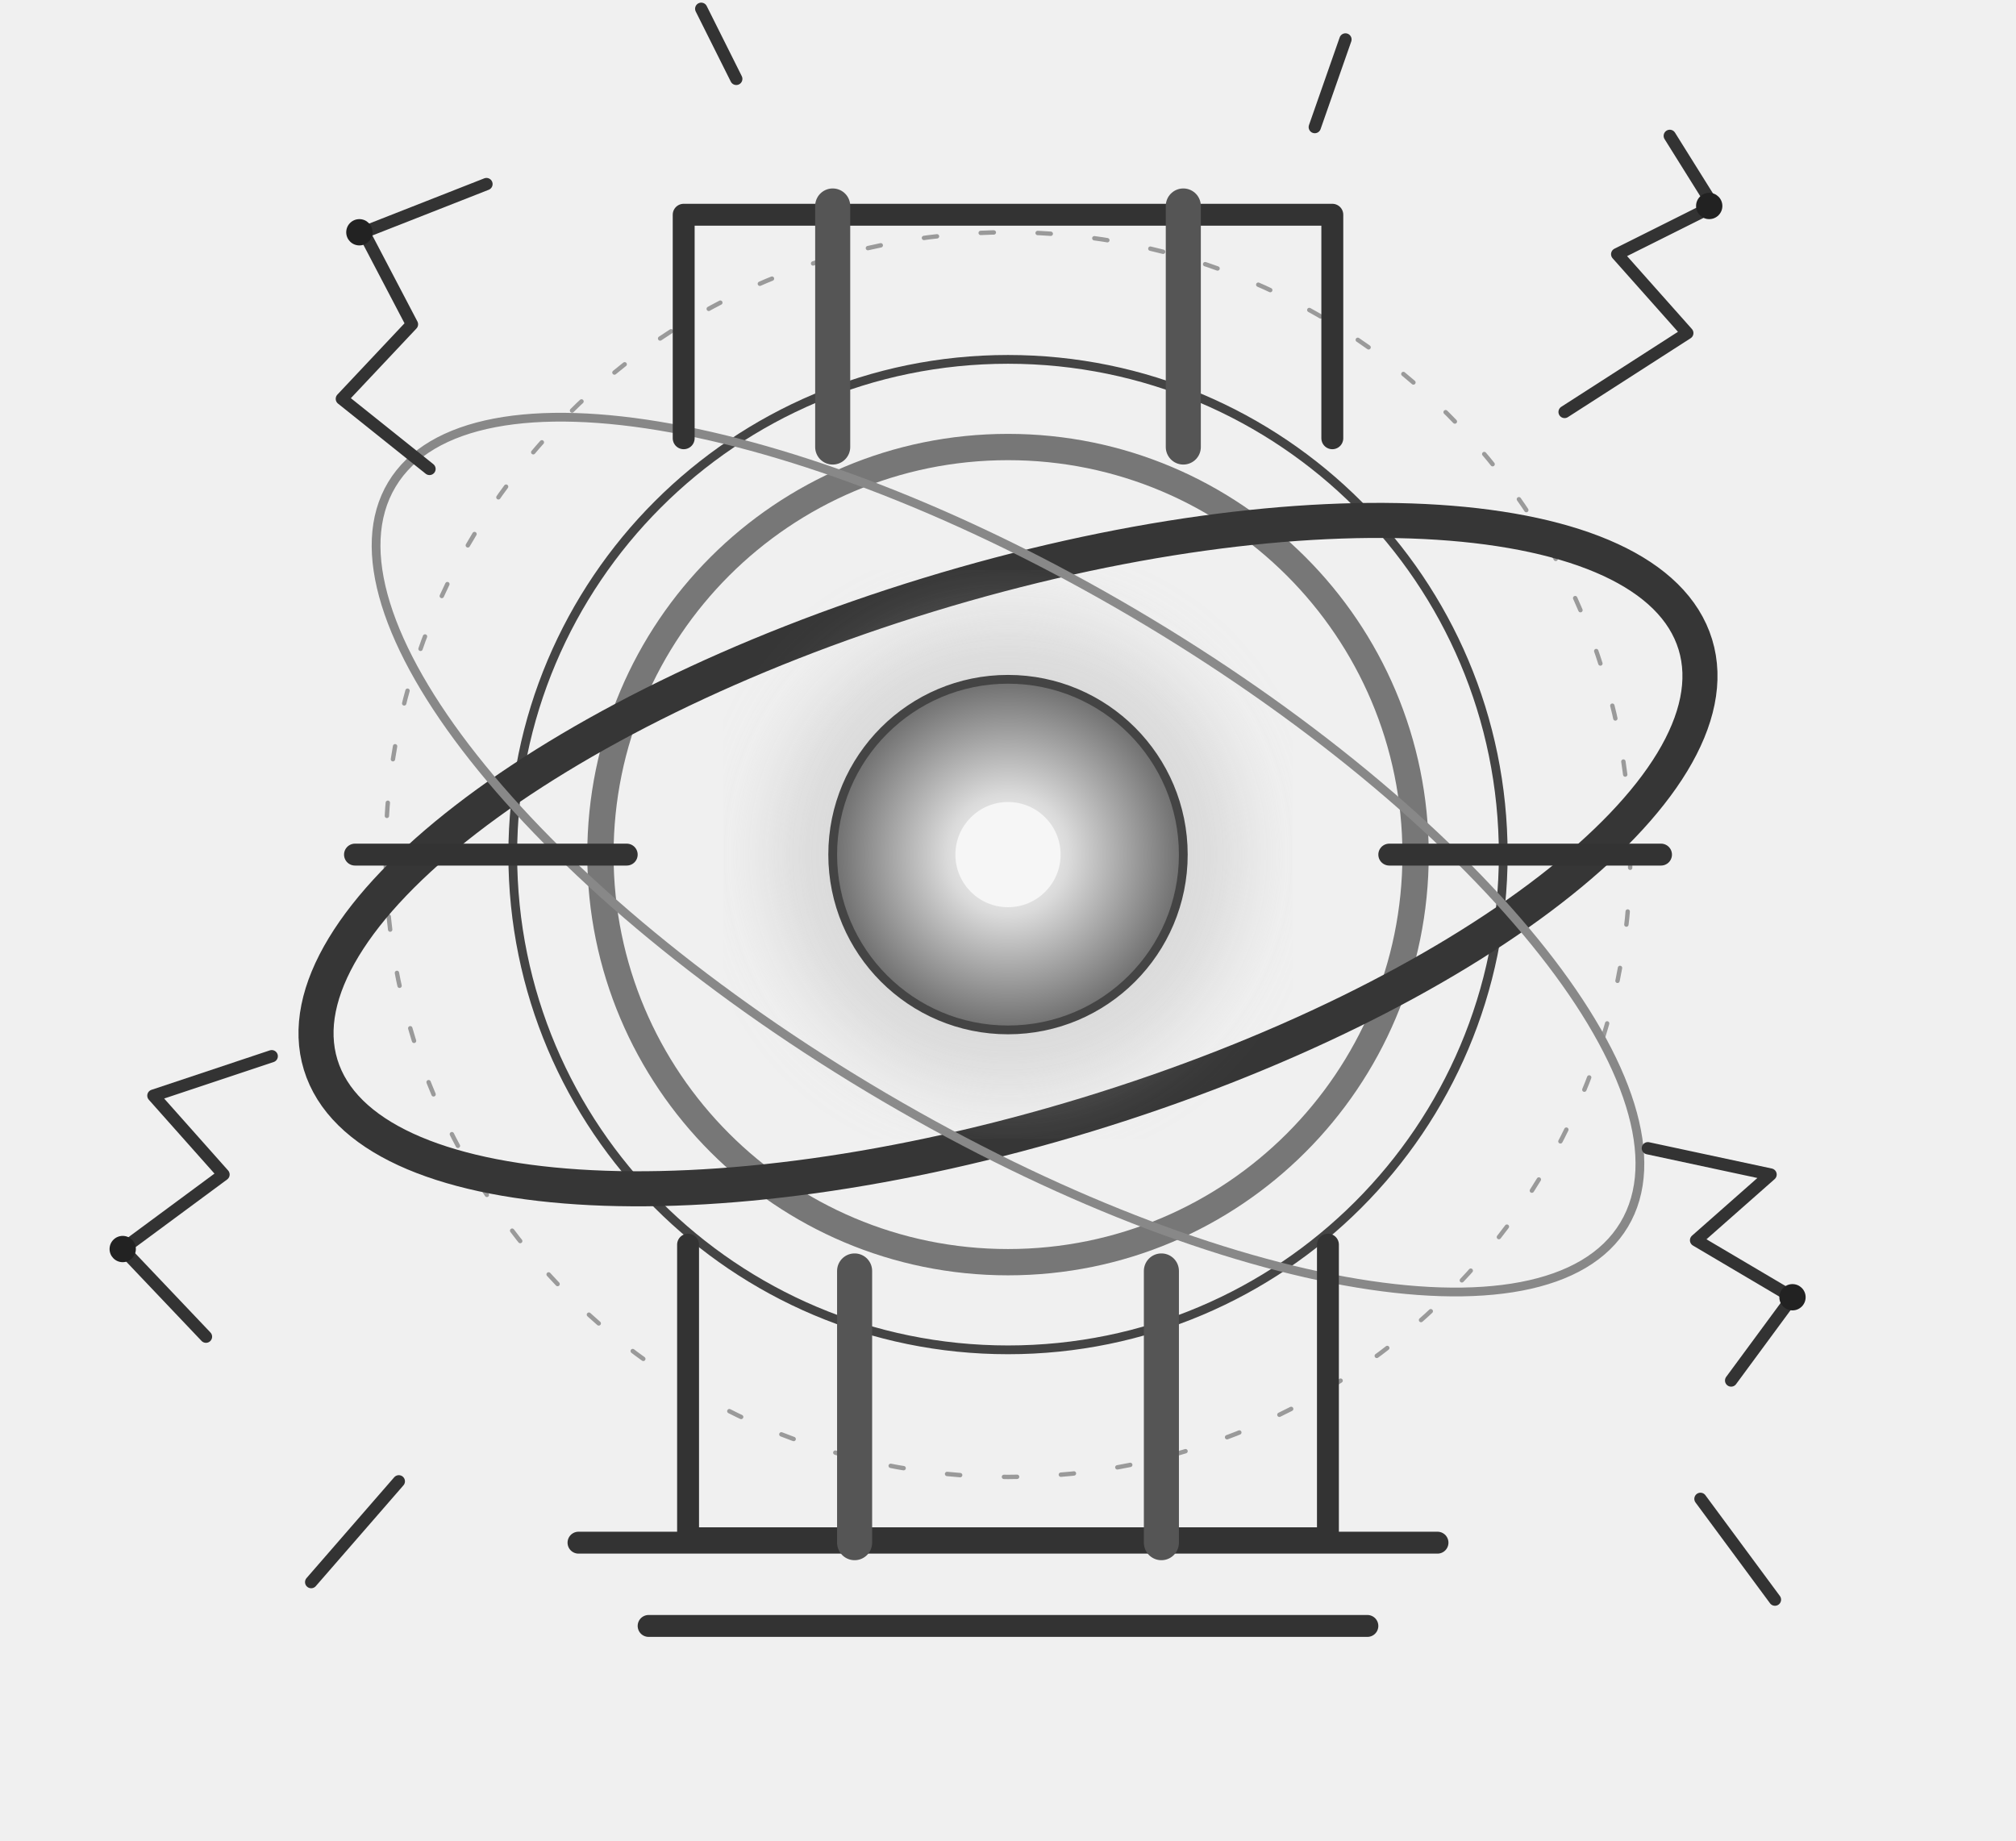
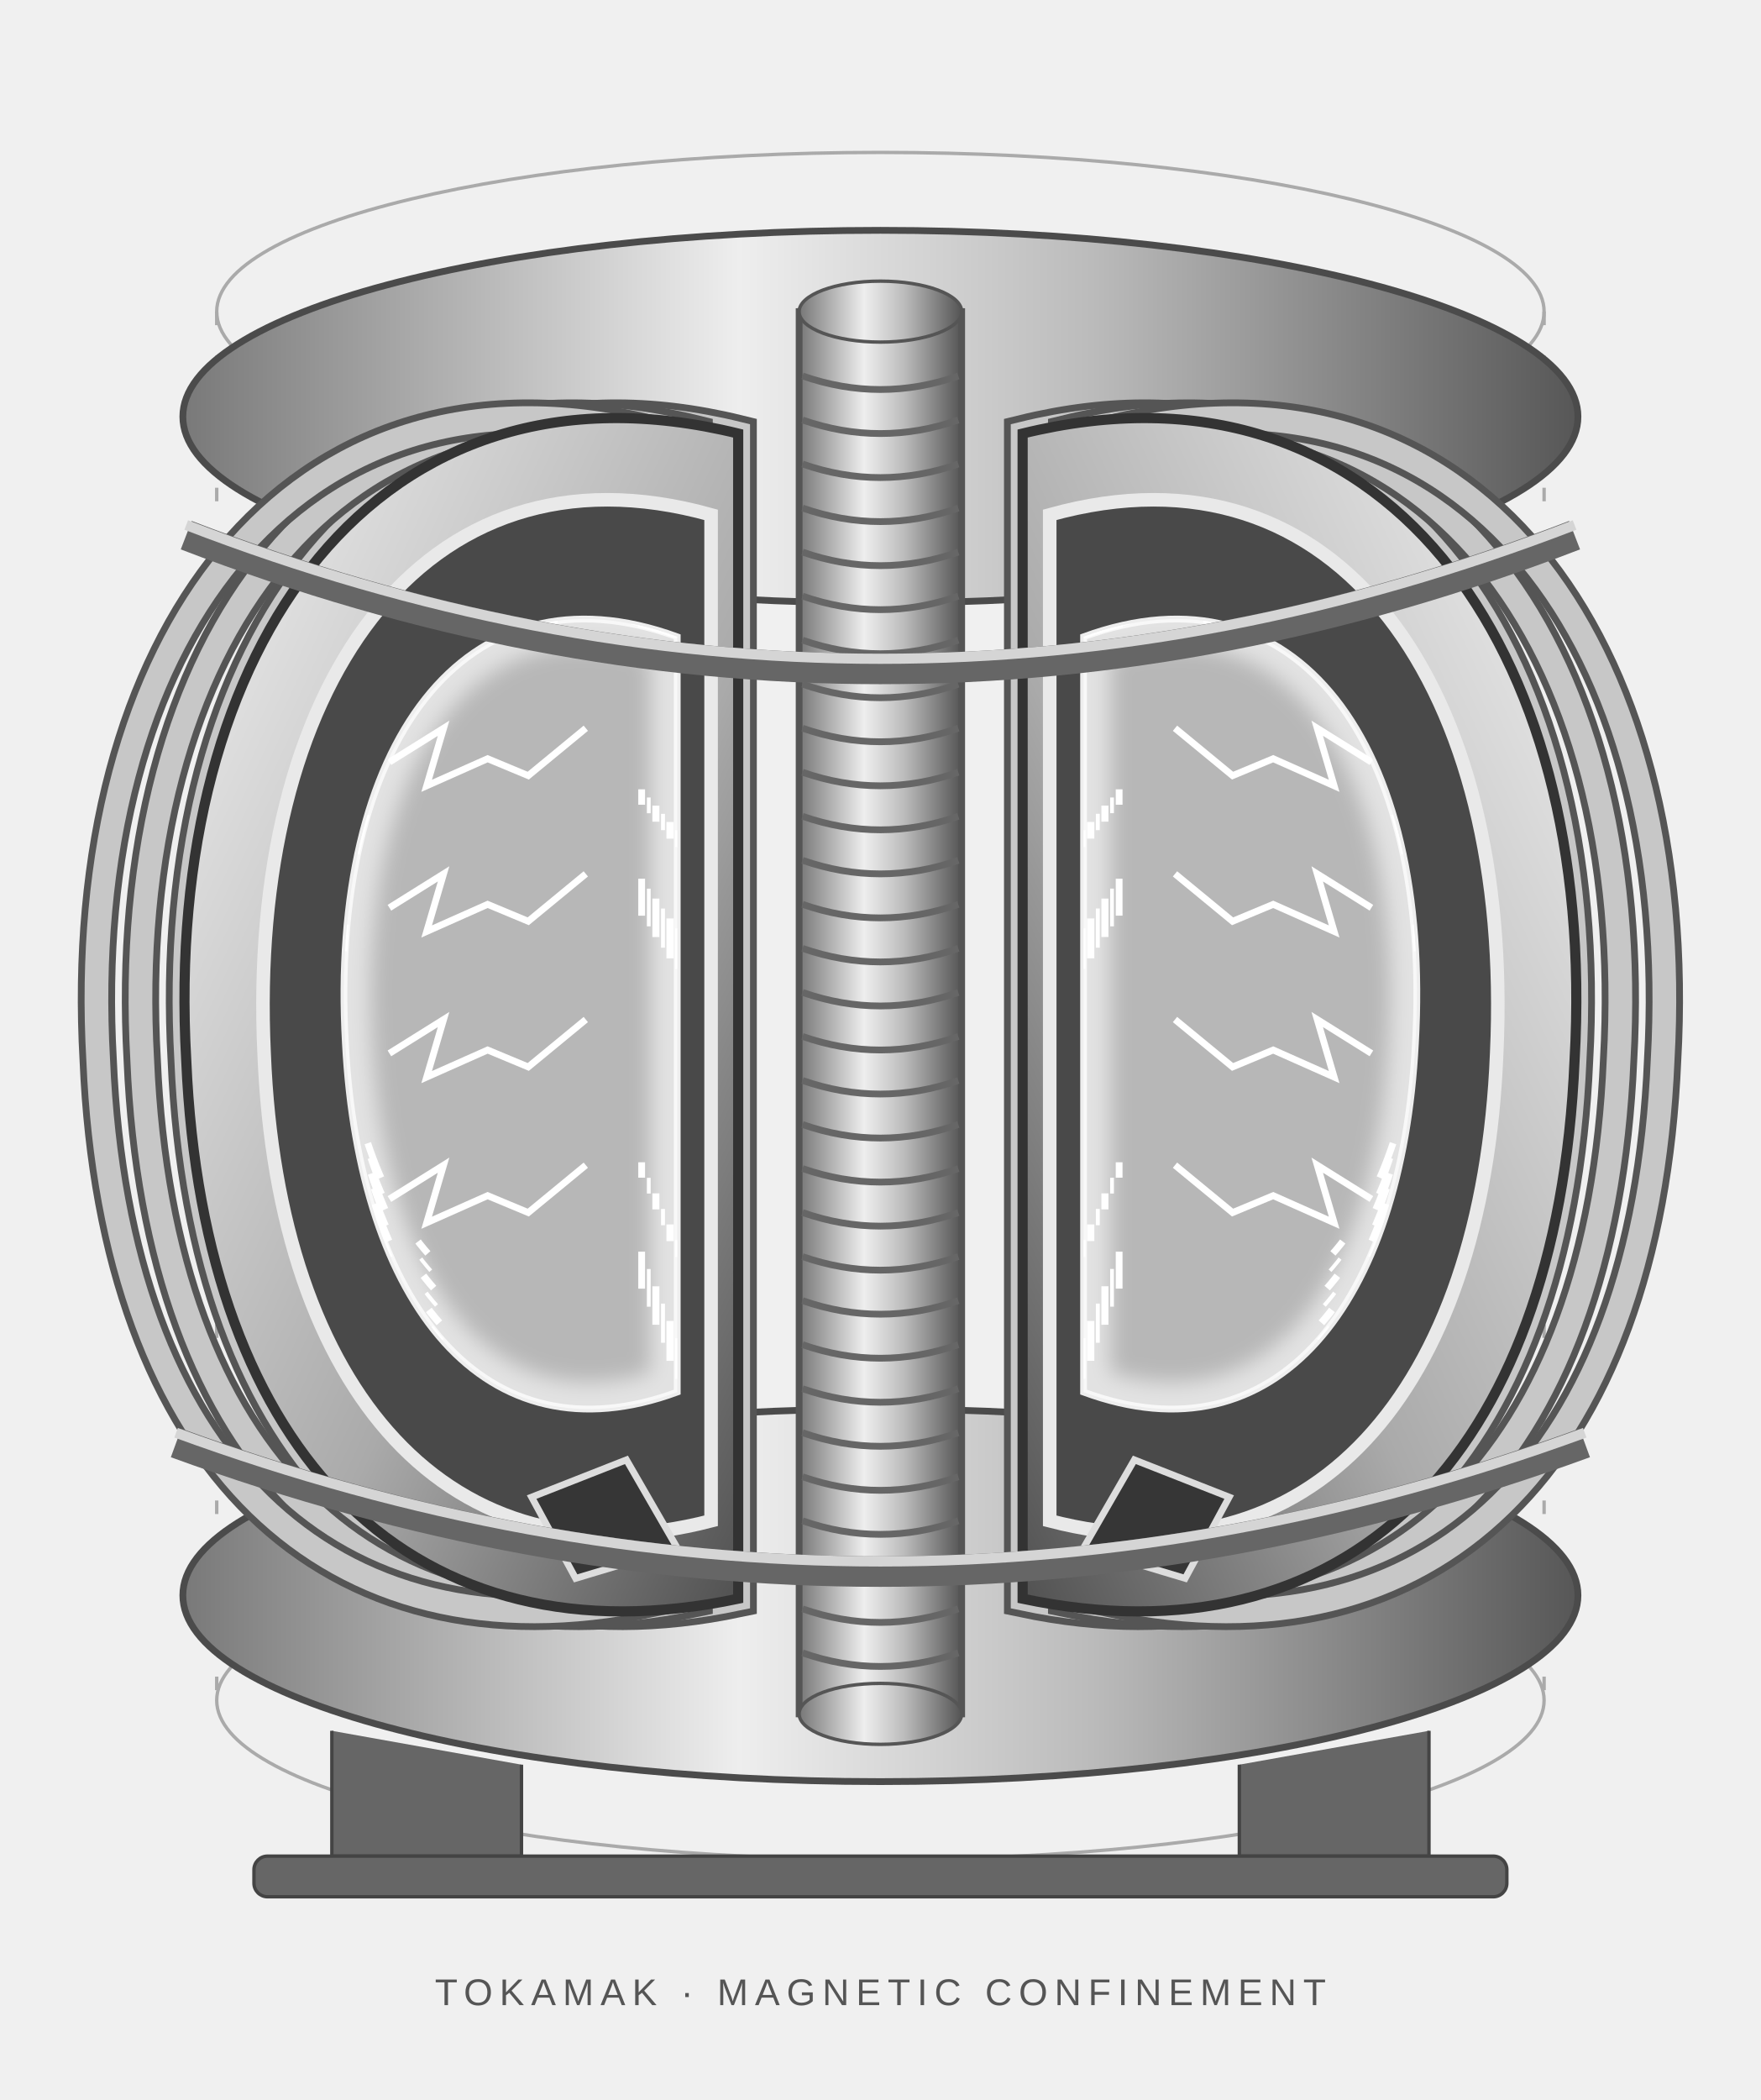
- <svg xmlns="http://www.w3.org/2000/svg" viewBox="0 0 460 420" role="img" aria-labelledby="title">
-   <style>.reactor-arcs{transform-origin:230px 195px;animation:pulse 3s ease-in-out infinite}@keyframes pulse{0%,100%{opacity:.22}32%,47%{opacity:1}60%{opacity:.42}}</style>
+ <svg xmlns="http://www.w3.org/2000/svg" viewBox="0 0 520 620" class="tokamak-art" role="img" aria-labelledby="tokamak-title tokamak-desc">
  <defs>
-     <radialGradient id="core">
-       <stop stop-color="#fff" />
-       <stop offset=".35" stop-color="#dadada" />
-       <stop offset="1" stop-color="#6e6e6e" />
-     </radialGradient>
-     <filter id="soft">
-       <feGaussianBlur stdDeviation="8" />
+     <linearGradient id="steel" x2="1" y2="0">
+       <stop stop-color="#777" />
+       <stop offset=".4" stop-color="#eee" />
+       <stop offset=".65" stop-color="#bbb" />
+       <stop offset="1" stop-color="#555" />
+     </linearGradient>
+     <linearGradient id="vessel" x2="1" y2="1">
+       <stop stop-color="#f2f2f2" />
+       <stop offset=".6" stop-color="#aaa" />
+       <stop offset="1" stop-color="#505050" />
+     </linearGradient>
+     <filter id="plasma-glow">
+       <feGaussianBlur stdDeviation="3" />
    </filter>
+     <path id="plasma-loop" d="M200 188 C137 165 97 220 102 308 C106 385 143 432 200 411 Z" />
+     <clipPath id="plasma-clip">
+       <use href="#plasma-loop" />
+     </clipPath>
  </defs>
-   <g fill="none" stroke="#333" stroke-linecap="round" stroke-linejoin="round">
-     <circle cx="230" cy="195" r="142" stroke="#9a9a9a" stroke-width="1" stroke-dasharray="3 10" />
-     <circle cx="230" cy="195" r="113" stroke="#444" stroke-width="2" />
-     <circle cx="230" cy="195" r="93" stroke="#777" stroke-width="6" />
-     <ellipse cx="230" cy="195" rx="164" ry="62" stroke="#363636" stroke-width="8" transform="rotate(-17 230 195)" />
-     <ellipse cx="230" cy="195" rx="164" ry="62" stroke="#888" stroke-width="2" transform="rotate(31 230 195)" />
-     <path d="M156 100V49h148v51M157 284v67h146v-67M132 352h196M148 371h164" stroke-width="5" />
-     <path d="M190 47v55m80-55v55M195 290v62m70-62v62" stroke-width="8" stroke="#555" />
-     <path d="M81 195h62m174 0h62" stroke-width="5" />
+   <g fill="none" stroke="#aaa" stroke-width="1">
+     <ellipse cx="260" cy="92" rx="196" ry="47" />
+     <ellipse cx="260" cy="502" rx="196" ry="47" />
+     <path d="M64 92v410m392-410v410" stroke-dasharray="4 9" />
  </g>
-   <circle cx="230" cy="195" r="54" fill="#bbb" opacity=".42" filter="url(#soft)" />
-   <circle cx="230" cy="195" r="40" fill="url(#core)" stroke="#444" stroke-width="2" />
-   <circle cx="230" cy="195" r="12" fill="#f6f6f6" />
-   <g class="reactor-arcs" fill="none" stroke="#333" stroke-linecap="round" stroke-linejoin="round" stroke-width="2.8">
-     <path d="M98 107l-20-16 16-17-11-21 28-11" />
-     <path d="M357 94l28-18-16-18 22-11-10-16" />
-     <path d="M62 241l-27 9 16 18-23 17 19 20" />
-     <path d="M376 262l28 6-17 15 22 13-14 19" />
-     <path d="M168 18l-8-16m140 27 7-20M91 338l-20 23m317-19 17 23" />
+   <g fill="url(#steel)" stroke="#4b4b4b" stroke-width="2">
+     <ellipse cx="260" cy="123" rx="206" ry="55" />
+     <ellipse cx="260" cy="471" rx="206" ry="55" />
  </g>
-   <g fill="#222">
-     <circle cx="82" cy="53" r="3" />
-     <circle cx="390" cy="47" r="3" />
-     <circle cx="28" cy="285" r="3" />
-     <circle cx="409" cy="296" r="3" />
+   <g transform="">
+     <path d="M218 128 C112 102 48 190 55 313 C60 431 123 492 218 472 Z" transform="translate(0 0)" fill="none" stroke="#555" stroke-width="11" />
+     <path d="M218 128 C112 102 48 190 55 313 C60 431 123 492 218 472 Z" transform="translate(0 0)" fill="none" stroke="#c7c7c7" stroke-width="7" />
+     <path d="M218 128 C112 102 48 190 55 313 C60 431 123 492 218 472 Z" transform="translate(-13 0)" fill="none" stroke="#555" stroke-width="11" />
+     <path d="M218 128 C112 102 48 190 55 313 C60 431 123 492 218 472 Z" transform="translate(-13 0)" fill="none" stroke="#c7c7c7" stroke-width="7" />
+     <path d="M218 128 C112 102 48 190 55 313 C60 431 123 492 218 472 Z" transform="translate(-26 0)" fill="none" stroke="#555" stroke-width="11" />
+     <path d="M218 128 C112 102 48 190 55 313 C60 431 123 492 218 472 Z" transform="translate(-26 0)" fill="none" stroke="#c7c7c7" stroke-width="7" />
+     <path d="M218 128 C112 102 48 190 55 313 C60 431 123 492 218 472 Z" fill="url(#vessel)" stroke="#333" stroke-width="3" />
+     <path d="M210 152 C124 128 73 204 78 311 C82 411 133 469 210 449 Z" fill="#494949" stroke="#e9e9e9" stroke-width="4" />
+     <use href="#plasma-loop" fill="#b7b7b7" stroke="#eee" stroke-width="2" />
+     <g clip-path="url(#plasma-clip)">
+       <use href="#plasma-loop" fill="none" stroke="white" stroke-width="16" opacity=".6" filter="url(#plasma-glow)" />
+       <path class="plasma-stream" style="--flow-delay:0.0s;--flow-speed:1.8s" d="M200 188 C137 165 97 220 102 308 C106 385 143 432 200 411 Z" transform="translate(0.0 0) scale(1.0)" fill="none" stroke="white" stroke-width="1.2" stroke-dasharray="12 24 5 80" />
+       <path class="plasma-stream" style="--flow-delay:-0.32s;--flow-speed:1.95s" d="M200 188 C137 165 97 220 102 308 C106 385 143 432 200 411 Z" transform="translate(1.5 2) scale(0.982)" fill="none" stroke="white" stroke-width="2.2" stroke-dasharray="12 24 5 80" />
+       <path class="plasma-stream" style="--flow-delay:-0.64s;--flow-speed:2.1s" d="M200 188 C137 165 97 220 102 308 C106 385 143 432 200 411 Z" transform="translate(3.0 4) scale(0.964)" fill="none" stroke="white" stroke-width="1.2" stroke-dasharray="12 24 5 80" />
+       <path class="plasma-stream" style="--flow-delay:-0.96s;--flow-speed:2.25s" d="M200 188 C137 165 97 220 102 308 C106 385 143 432 200 411 Z" transform="translate(4.5 6) scale(0.946)" fill="none" stroke="white" stroke-width="2.2" stroke-dasharray="12 24 5 80" />
+       <path class="plasma-stream" style="--flow-delay:-1.28s;--flow-speed:2.4s" d="M200 188 C137 165 97 220 102 308 C106 385 143 432 200 411 Z" transform="translate(6.0 8) scale(0.928)" fill="none" stroke="white" stroke-width="1.2" stroke-dasharray="12 24 5 80" />
+       <path class="plasma-stream" style="--flow-delay:-1.6s;--flow-speed:2.55s" d="M200 188 C137 165 97 220 102 308 C106 385 143 432 200 411 Z" transform="translate(7.5 10) scale(0.91)" fill="none" stroke="white" stroke-width="2.2" stroke-dasharray="12 24 5 80" />
+       <path class="plasma-flicker" style="--flow-delay:0.0s" d="M115 225l16 -10 -5 17 18 -8 12 5 17 -14" fill="none" stroke="#fff" stroke-width="2" />
+       <path class="plasma-flicker" style="--flow-delay:-0.4s" d="M115 268l16 -10 -5 17 18 -8 12 5 17 -14" fill="none" stroke="#fff" stroke-width="2" />
+       <path class="plasma-flicker" style="--flow-delay:-0.8s" d="M115 311l16 -10 -5 17 18 -8 12 5 17 -14" fill="none" stroke="#fff" stroke-width="2" />
+       <path class="plasma-flicker" style="--flow-delay:-1.2s" d="M115 354l16 -10 -5 17 18 -8 12 5 17 -14" fill="none" stroke="#fff" stroke-width="2" />
+     </g>
+     <path d="M157 442l28-11 15 26-30 9Z" fill="#363636" stroke="#ddd" stroke-width="2" />
  </g>
+   <g transform="translate(520 0) scale(-1 1)">
+     <path d="M218 128 C112 102 48 190 55 313 C60 431 123 492 218 472 Z" transform="translate(0 0)" fill="none" stroke="#555" stroke-width="11" />
+     <path d="M218 128 C112 102 48 190 55 313 C60 431 123 492 218 472 Z" transform="translate(0 0)" fill="none" stroke="#c7c7c7" stroke-width="7" />
+     <path d="M218 128 C112 102 48 190 55 313 C60 431 123 492 218 472 Z" transform="translate(-13 0)" fill="none" stroke="#555" stroke-width="11" />
+     <path d="M218 128 C112 102 48 190 55 313 C60 431 123 492 218 472 Z" transform="translate(-13 0)" fill="none" stroke="#c7c7c7" stroke-width="7" />
+     <path d="M218 128 C112 102 48 190 55 313 C60 431 123 492 218 472 Z" transform="translate(-26 0)" fill="none" stroke="#555" stroke-width="11" />
+     <path d="M218 128 C112 102 48 190 55 313 C60 431 123 492 218 472 Z" transform="translate(-26 0)" fill="none" stroke="#c7c7c7" stroke-width="7" />
+     <path d="M218 128 C112 102 48 190 55 313 C60 431 123 492 218 472 Z" fill="url(#vessel)" stroke="#333" stroke-width="3" />
+     <path d="M210 152 C124 128 73 204 78 311 C82 411 133 469 210 449 Z" fill="#494949" stroke="#e9e9e9" stroke-width="4" />
+     <use href="#plasma-loop" fill="#b7b7b7" stroke="#eee" stroke-width="2" />
+     <g clip-path="url(#plasma-clip)">
+       <use href="#plasma-loop" fill="none" stroke="white" stroke-width="16" opacity=".6" filter="url(#plasma-glow)" />
+       <path class="plasma-stream" style="--flow-delay:0.0s;--flow-speed:1.8s" d="M200 188 C137 165 97 220 102 308 C106 385 143 432 200 411 Z" transform="translate(0.0 0) scale(1.0)" fill="none" stroke="white" stroke-width="1.2" stroke-dasharray="12 24 5 80" />
+       <path class="plasma-stream" style="--flow-delay:-0.32s;--flow-speed:1.95s" d="M200 188 C137 165 97 220 102 308 C106 385 143 432 200 411 Z" transform="translate(1.5 2) scale(0.982)" fill="none" stroke="white" stroke-width="2.2" stroke-dasharray="12 24 5 80" />
+       <path class="plasma-stream" style="--flow-delay:-0.64s;--flow-speed:2.1s" d="M200 188 C137 165 97 220 102 308 C106 385 143 432 200 411 Z" transform="translate(3.0 4) scale(0.964)" fill="none" stroke="white" stroke-width="1.2" stroke-dasharray="12 24 5 80" />
+       <path class="plasma-stream" style="--flow-delay:-0.96s;--flow-speed:2.25s" d="M200 188 C137 165 97 220 102 308 C106 385 143 432 200 411 Z" transform="translate(4.5 6) scale(0.946)" fill="none" stroke="white" stroke-width="2.2" stroke-dasharray="12 24 5 80" />
+       <path class="plasma-stream" style="--flow-delay:-1.28s;--flow-speed:2.4s" d="M200 188 C137 165 97 220 102 308 C106 385 143 432 200 411 Z" transform="translate(6.0 8) scale(0.928)" fill="none" stroke="white" stroke-width="1.2" stroke-dasharray="12 24 5 80" />
+       <path class="plasma-stream" style="--flow-delay:-1.6s;--flow-speed:2.55s" d="M200 188 C137 165 97 220 102 308 C106 385 143 432 200 411 Z" transform="translate(7.5 10) scale(0.91)" fill="none" stroke="white" stroke-width="2.2" stroke-dasharray="12 24 5 80" />
+       <path class="plasma-flicker" style="--flow-delay:0.0s" d="M115 225l16 -10 -5 17 18 -8 12 5 17 -14" fill="none" stroke="#fff" stroke-width="2" />
+       <path class="plasma-flicker" style="--flow-delay:-0.4s" d="M115 268l16 -10 -5 17 18 -8 12 5 17 -14" fill="none" stroke="#fff" stroke-width="2" />
+       <path class="plasma-flicker" style="--flow-delay:-0.8s" d="M115 311l16 -10 -5 17 18 -8 12 5 17 -14" fill="none" stroke="#fff" stroke-width="2" />
+       <path class="plasma-flicker" style="--flow-delay:-1.2s" d="M115 354l16 -10 -5 17 18 -8 12 5 17 -14" fill="none" stroke="#fff" stroke-width="2" />
+     </g>
+     <path d="M157 442l28-11 15 26-30 9Z" fill="#363636" stroke="#ddd" stroke-width="2" />
+   </g>
+   <g stroke="#555" fill="url(#steel)">
+     <path d="M236 92h48v414h-48Z" stroke-width="2" />
+     <ellipse cx="260" cy="92" rx="24" ry="9" />
+     <ellipse cx="260" cy="506" rx="24" ry="9" />
+   </g>
+   <path d="M237 111q23 8 46 0" fill="none" stroke="#666" stroke-width="2" />
+   <path d="M237 124q23 8 46 0" fill="none" stroke="#666" stroke-width="2" />
+   <path d="M237 137q23 8 46 0" fill="none" stroke="#666" stroke-width="2" />
+   <path d="M237 150q23 8 46 0" fill="none" stroke="#666" stroke-width="2" />
+   <path d="M237 163q23 8 46 0" fill="none" stroke="#666" stroke-width="2" />
+   <path d="M237 176q23 8 46 0" fill="none" stroke="#666" stroke-width="2" />
+   <path d="M237 189q23 8 46 0" fill="none" stroke="#666" stroke-width="2" />
+   <path d="M237 202q23 8 46 0" fill="none" stroke="#666" stroke-width="2" />
+   <path d="M237 215q23 8 46 0" fill="none" stroke="#666" stroke-width="2" />
+   <path d="M237 228q23 8 46 0" fill="none" stroke="#666" stroke-width="2" />
+   <path d="M237 241q23 8 46 0" fill="none" stroke="#666" stroke-width="2" />
+   <path d="M237 254q23 8 46 0" fill="none" stroke="#666" stroke-width="2" />
+   <path d="M237 267q23 8 46 0" fill="none" stroke="#666" stroke-width="2" />
+   <path d="M237 280q23 8 46 0" fill="none" stroke="#666" stroke-width="2" />
+   <path d="M237 293q23 8 46 0" fill="none" stroke="#666" stroke-width="2" />
+   <path d="M237 306q23 8 46 0" fill="none" stroke="#666" stroke-width="2" />
+   <path d="M237 319q23 8 46 0" fill="none" stroke="#666" stroke-width="2" />
+   <path d="M237 332q23 8 46 0" fill="none" stroke="#666" stroke-width="2" />
+   <path d="M237 345q23 8 46 0" fill="none" stroke="#666" stroke-width="2" />
+   <path d="M237 358q23 8 46 0" fill="none" stroke="#666" stroke-width="2" />
+   <path d="M237 371q23 8 46 0" fill="none" stroke="#666" stroke-width="2" />
+   <path d="M237 384q23 8 46 0" fill="none" stroke="#666" stroke-width="2" />
+   <path d="M237 397q23 8 46 0" fill="none" stroke="#666" stroke-width="2" />
+   <path d="M237 410q23 8 46 0" fill="none" stroke="#666" stroke-width="2" />
+   <path d="M237 423q23 8 46 0" fill="none" stroke="#666" stroke-width="2" />
+   <path d="M237 436q23 8 46 0" fill="none" stroke="#666" stroke-width="2" />
+   <path d="M237 449q23 8 46 0" fill="none" stroke="#666" stroke-width="2" />
+   <path d="M237 462q23 8 46 0" fill="none" stroke="#666" stroke-width="2" />
+   <path d="M237 475q23 8 46 0" fill="none" stroke="#666" stroke-width="2" />
+   <path d="M237 488q23 8 46 0" fill="none" stroke="#666" stroke-width="2" />
+   <g fill="none" stroke="#666" stroke-width="9">
+     <path d="M55 158 Q260 237 465 158" />
+     <path d="M52 426 Q260 502 468 426" />
+   </g>
+   <g fill="none" stroke="#d5d5d5" stroke-width="3">
+     <path d="M55 155 Q260 234 465 155" />
+     <path d="M52 423 Q260 499 468 423" />
+   </g>
+   <g fill="#666" stroke="#444">
+     <path d="M98 511v37h56v-27M366 521v27h56v-37" />
+     <rect x="75" y="548" width="370" height="12" rx="4" />
+   </g>
+   <text x="260" y="592" text-anchor="middle" fill="#555" font-family="Arial,sans-serif" font-size="11" letter-spacing="2">TOKAMAK · MAGNETIC CONFINEMENT</text>
</svg>
